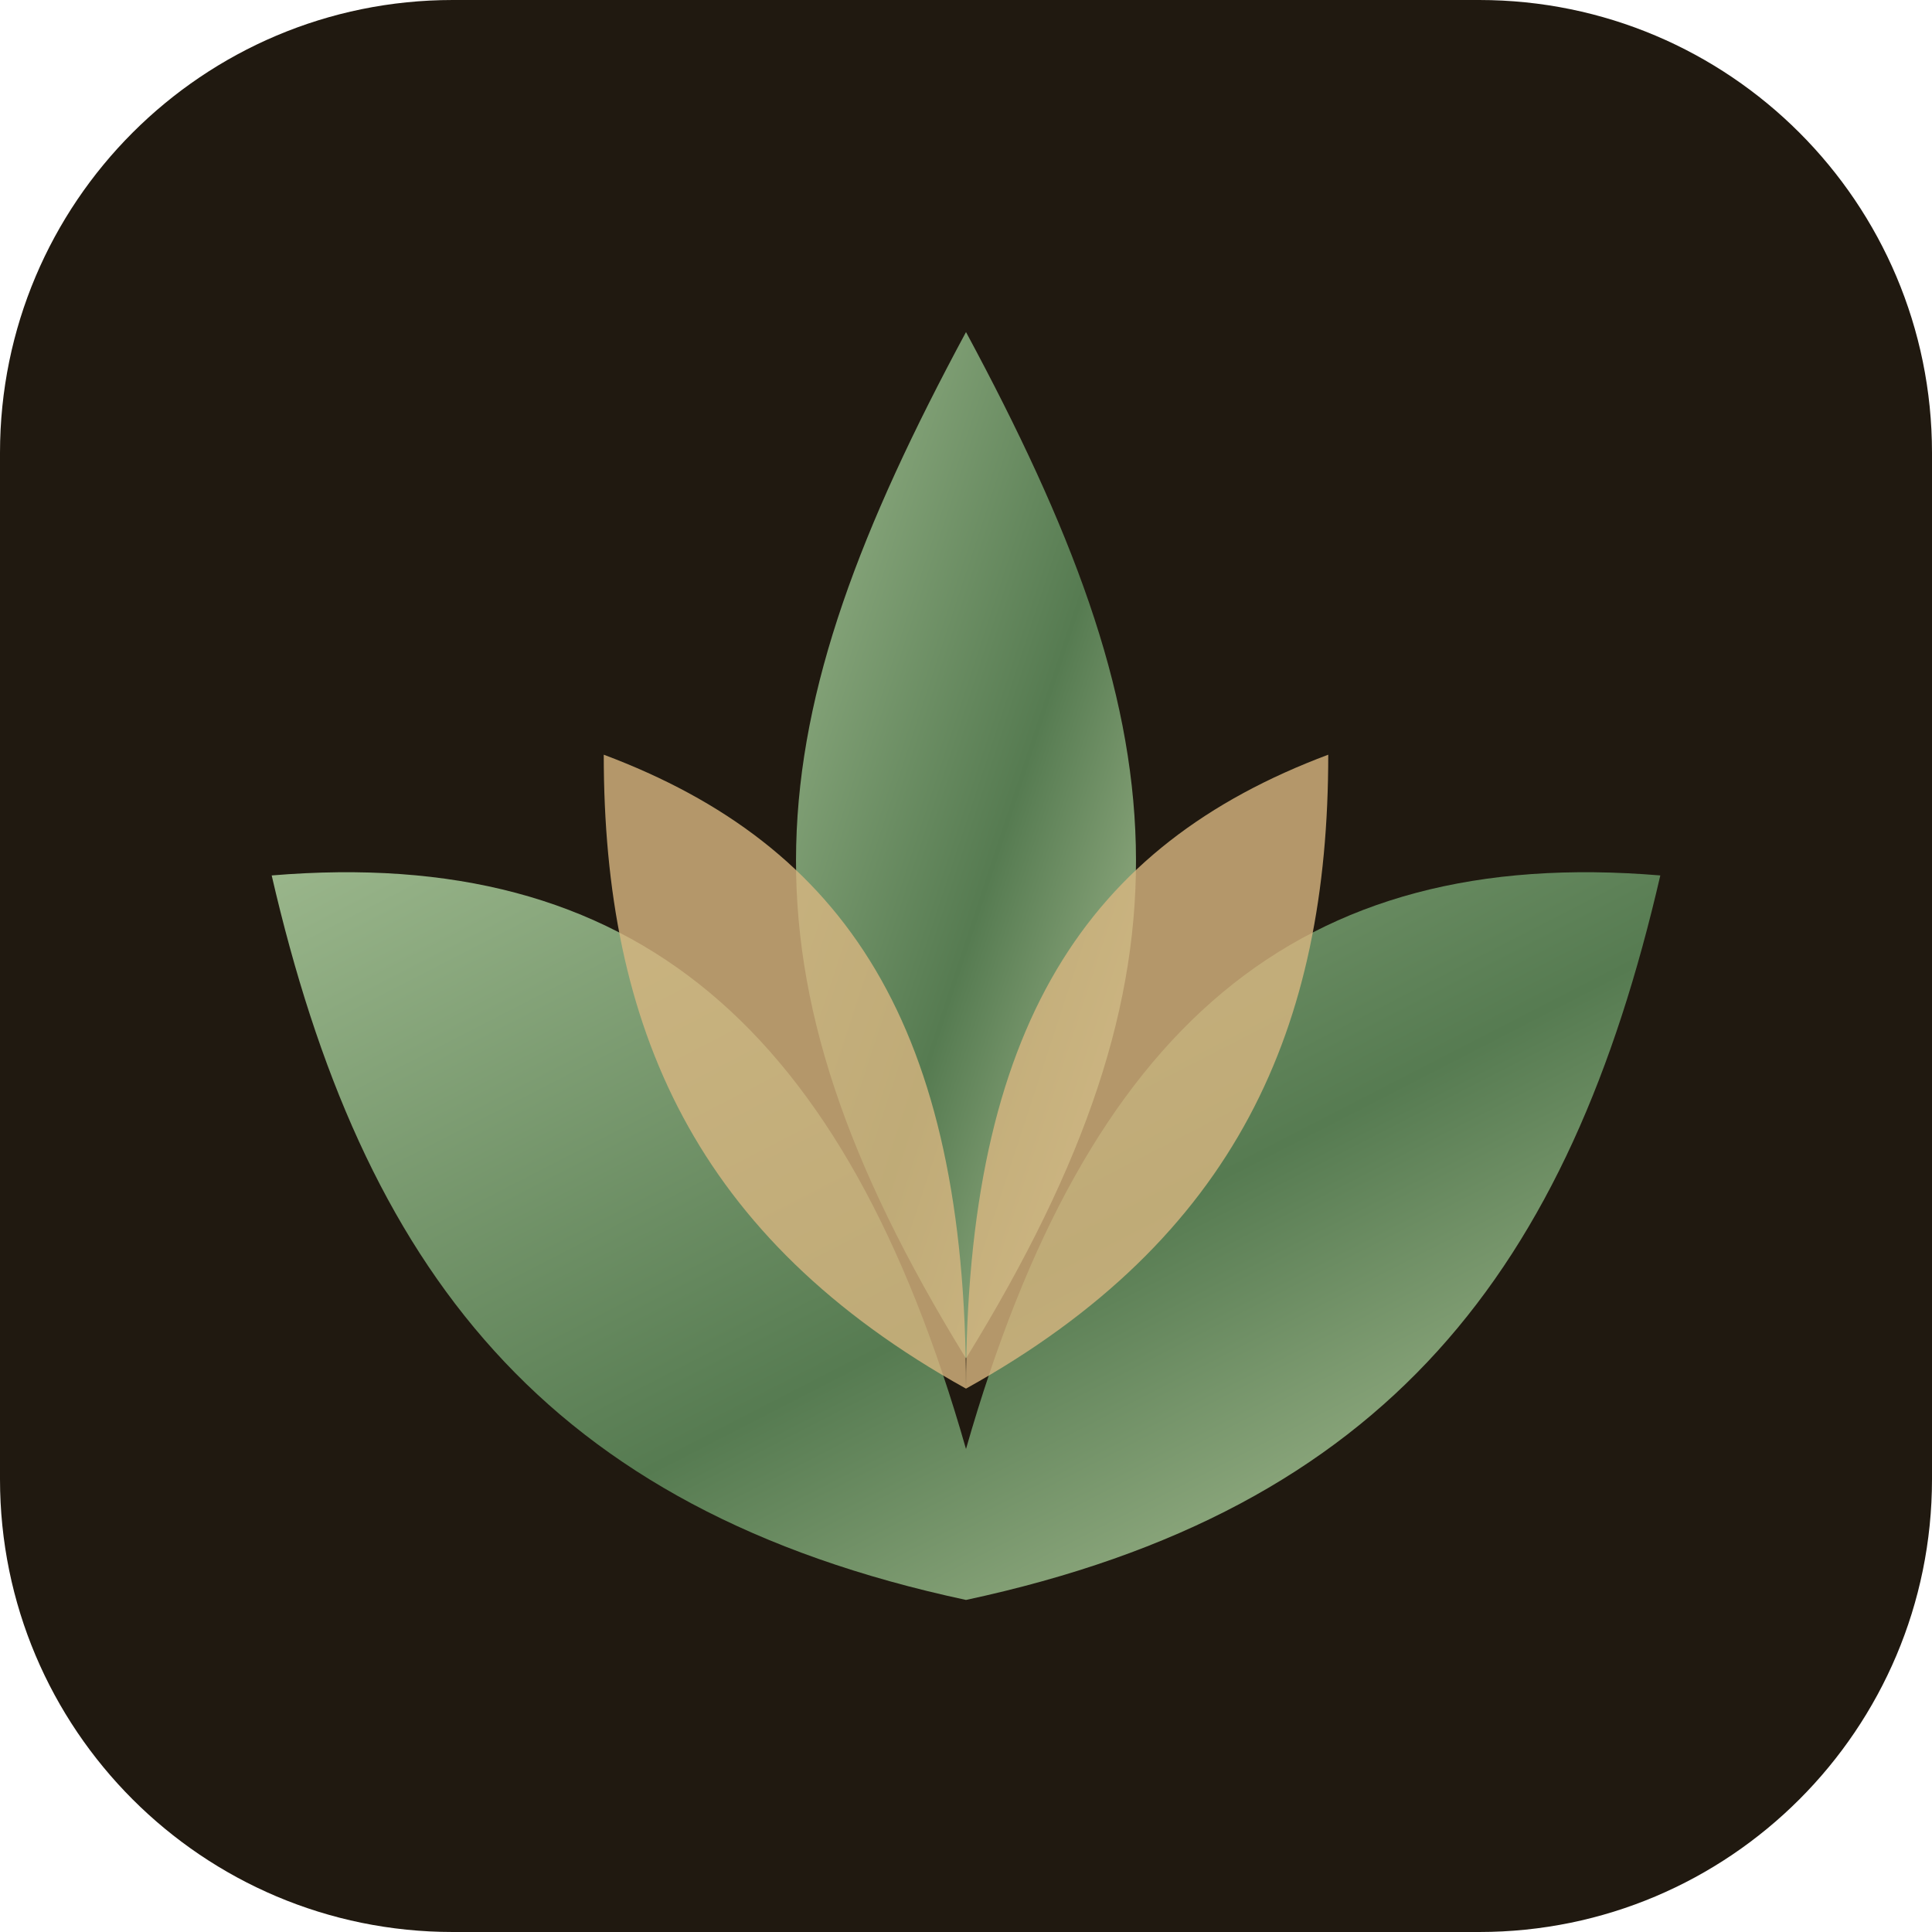
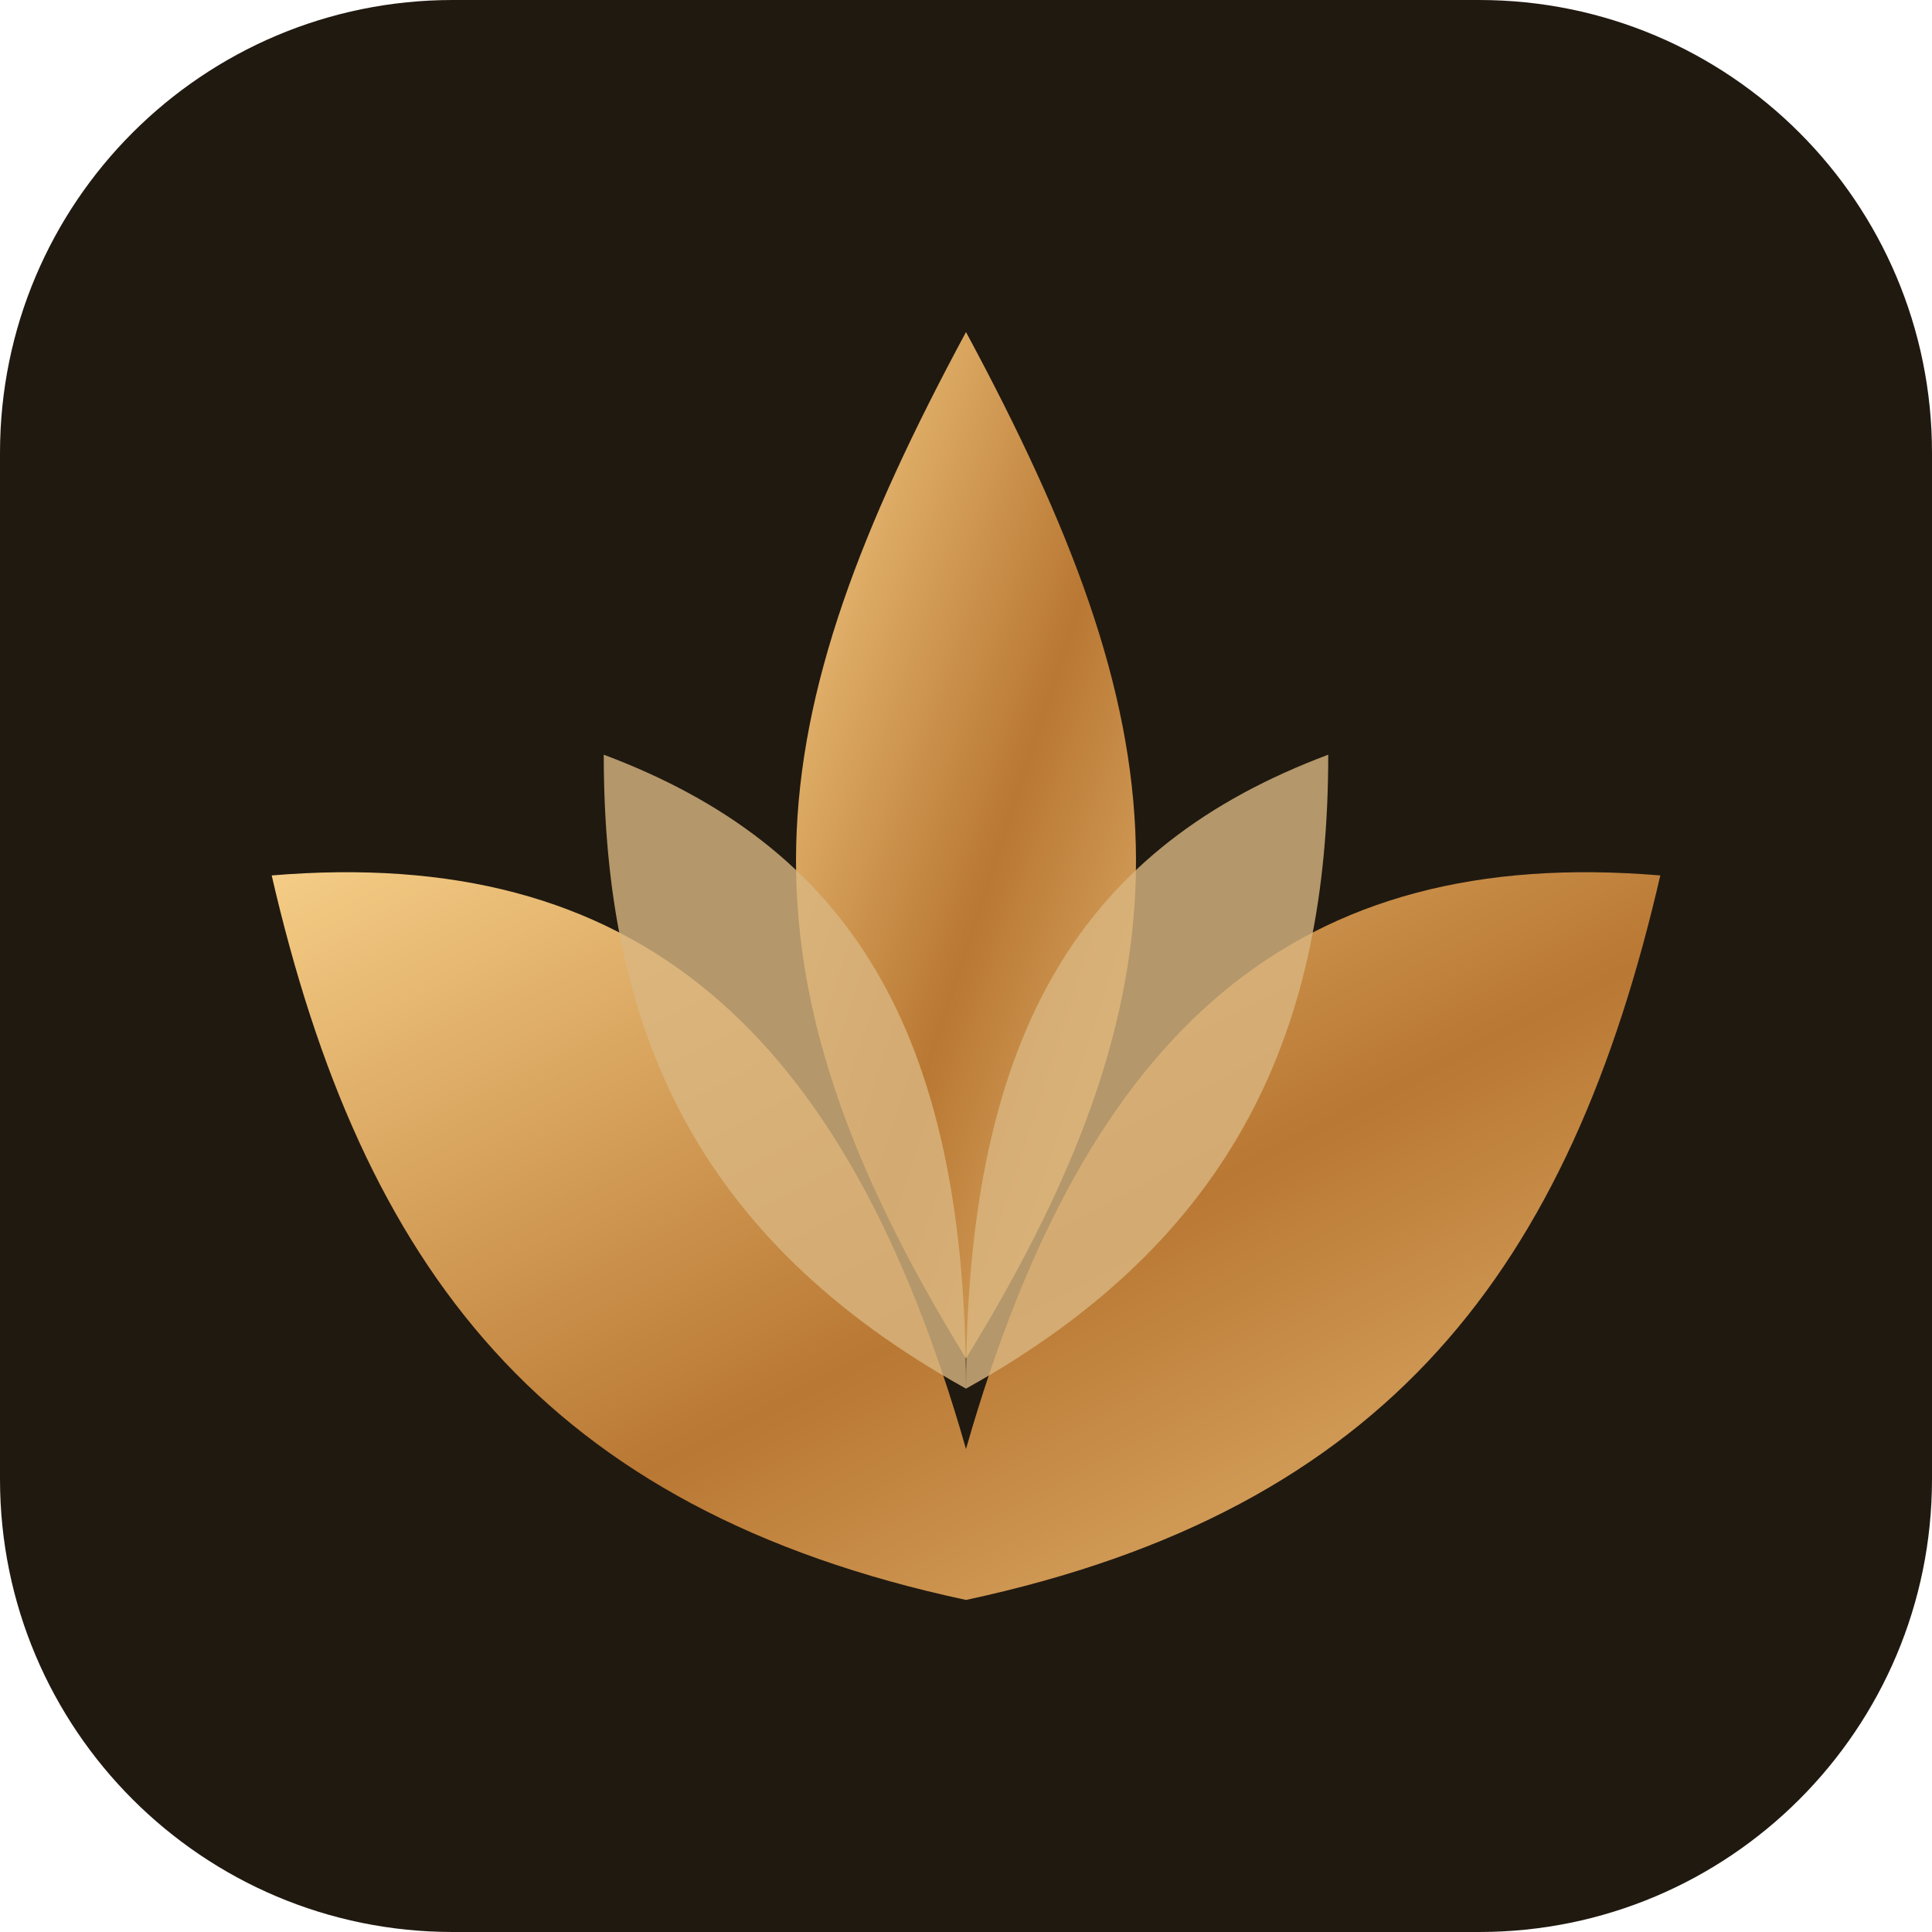
<svg xmlns="http://www.w3.org/2000/svg" viewBox="0 0 64 64" role="img" aria-label="Equilibria Wellness">
  <rect width="64" height="64" rx="15" fill="#201910" />
  <defs>
    <linearGradient id="g" x1="0" y1="0" x2="1" y2="1">
-       <stop stop-color="#9ab68b" />
-       <stop offset=".55" stop-color="#567b51" />
-       <stop offset="1" stop-color="#b6c99e" />
+       <stop stop-color="#f5cd86" />
+       <stop offset=".55" stop-color="#b97833" />
+       <stop offset="1" stop-color="#e5b975" />
    </linearGradient>
  </defs>
  <path d="M32 53C18 50 12 42 9 29c12-1 19 5 23 19 4-14 11-20 23-19-3 13-9 21-23 24Z" fill="url(#g)" />
  <path d="M32 45c-8-13-7-21 0-34 7 13 8 21 0 34Z" fill="url(#g)" />
  <path d="M32 46c-9-5-12-12-12-21 8 3 12 9 12 21Zm0 0c9-5 12-12 12-21-8 3-12 9-12 21Z" fill="#d9b781" opacity=".8" />
</svg>
